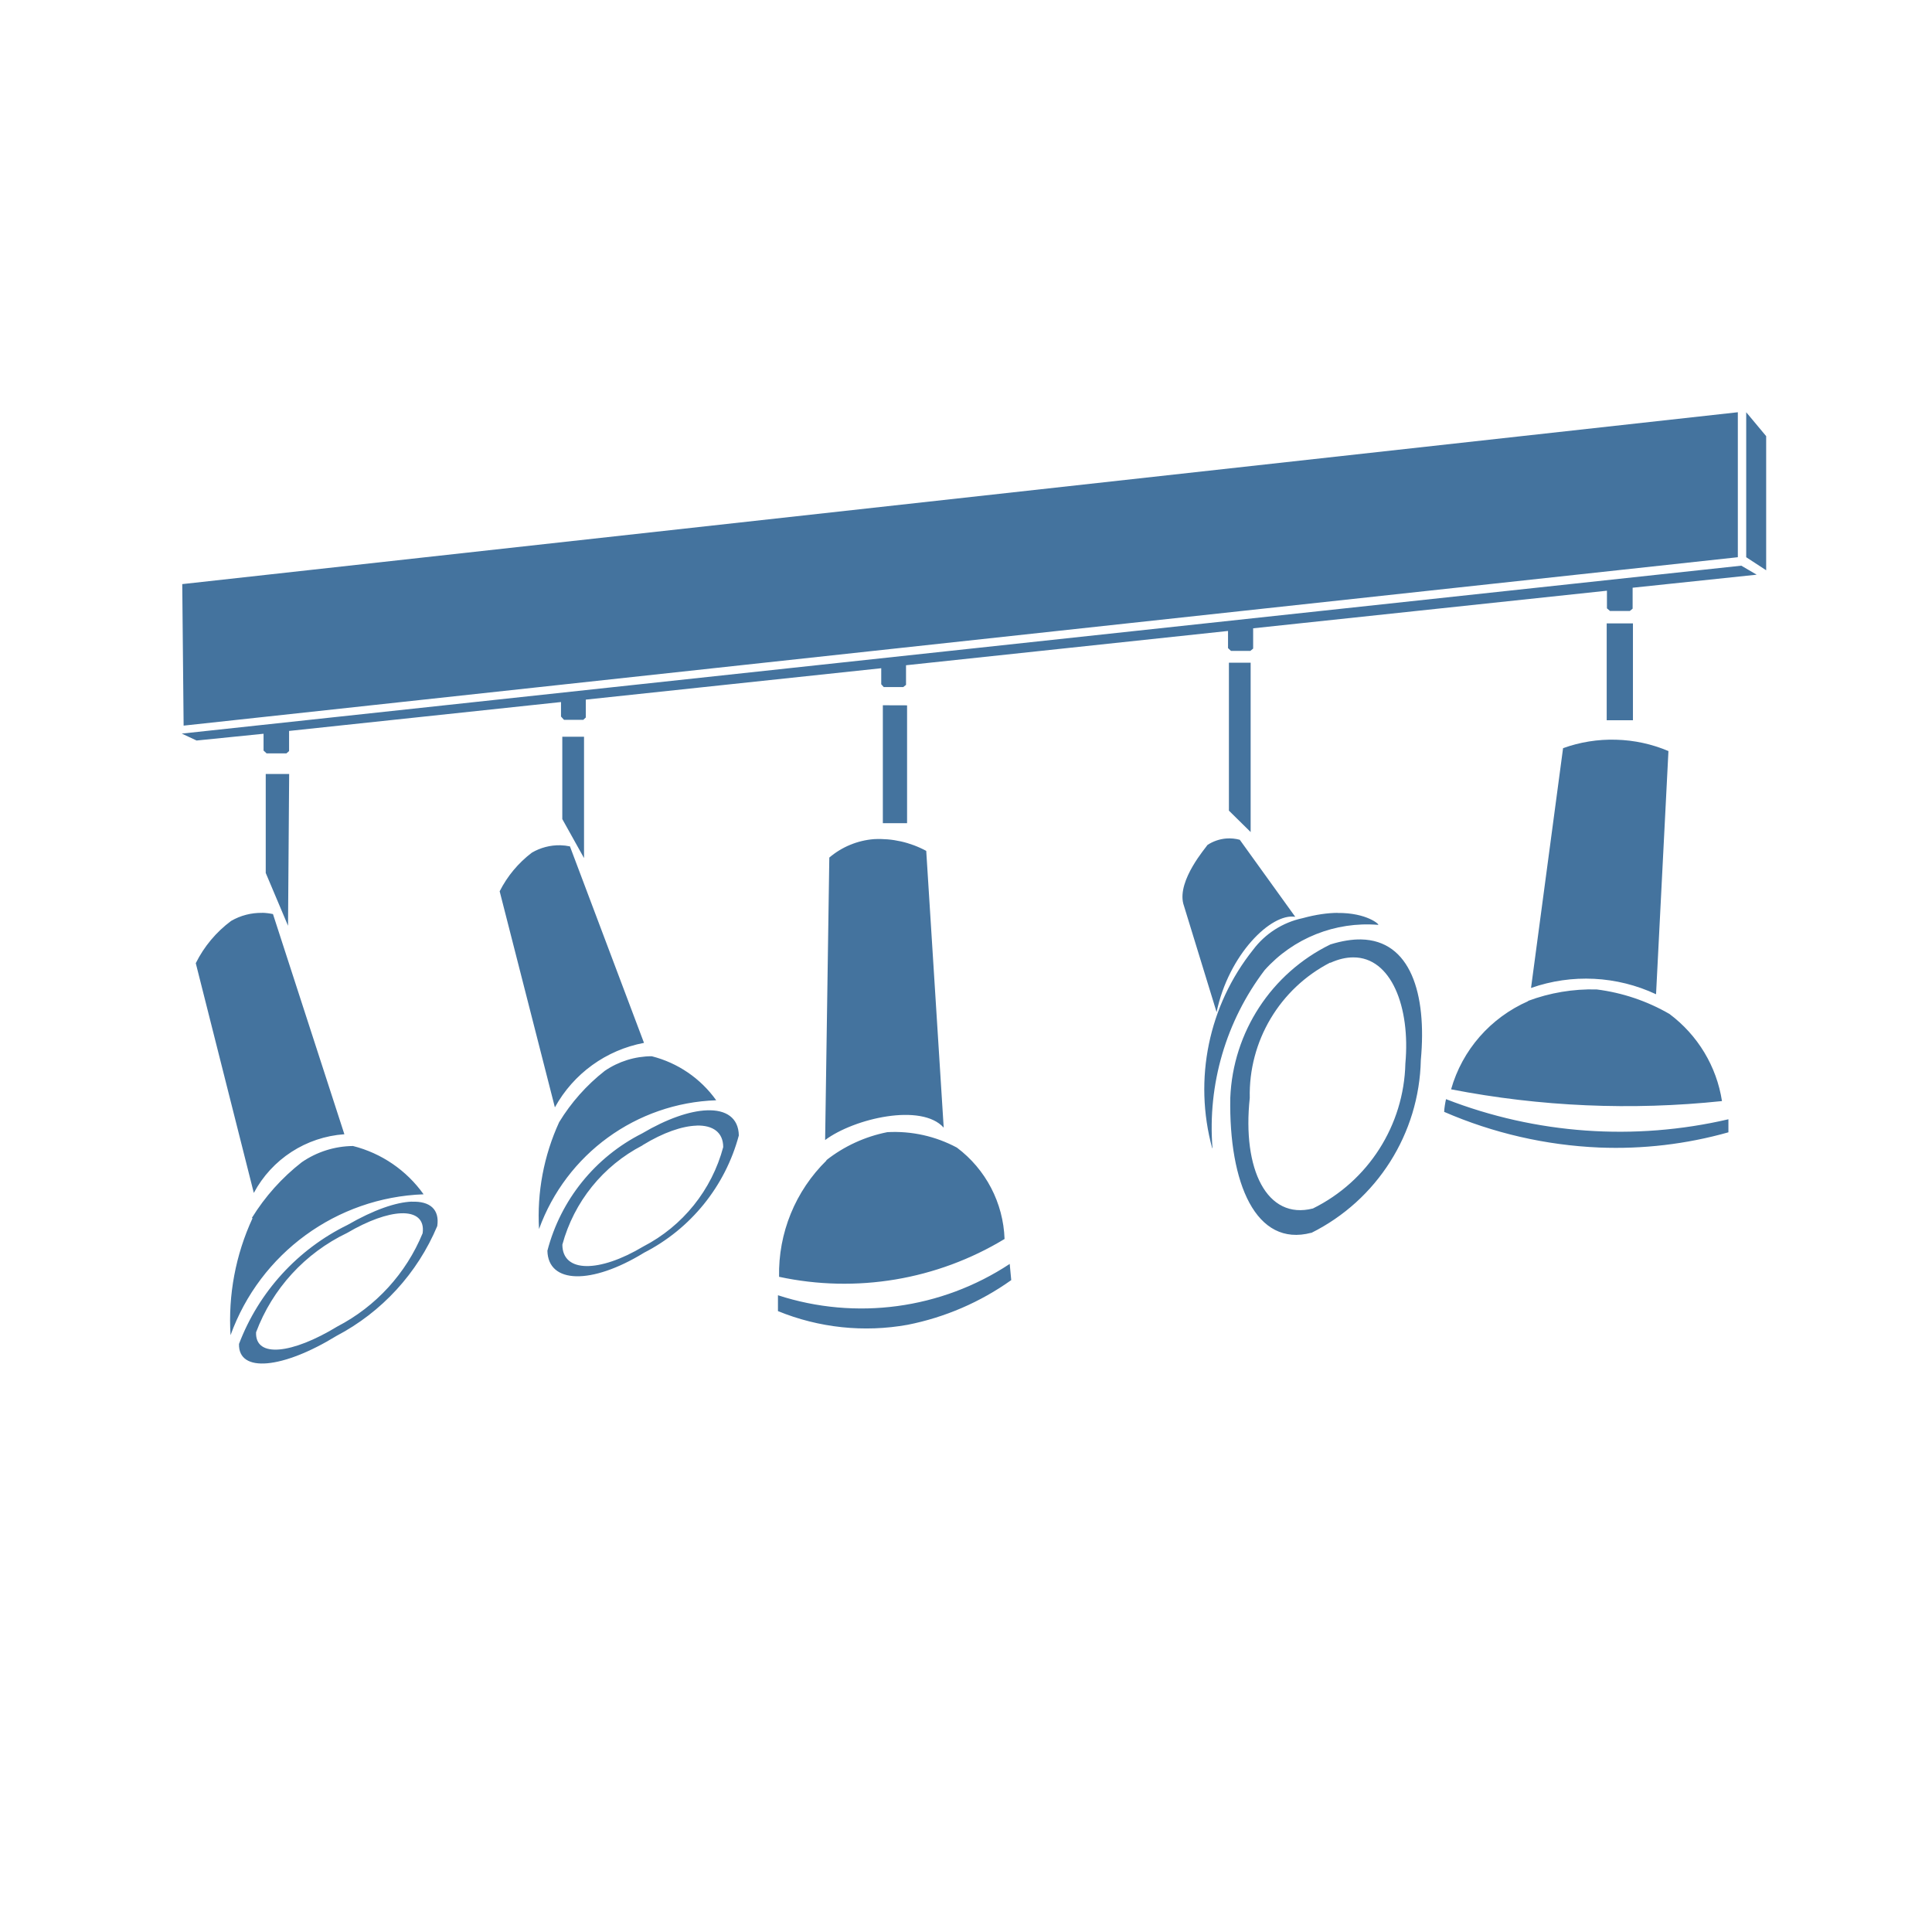
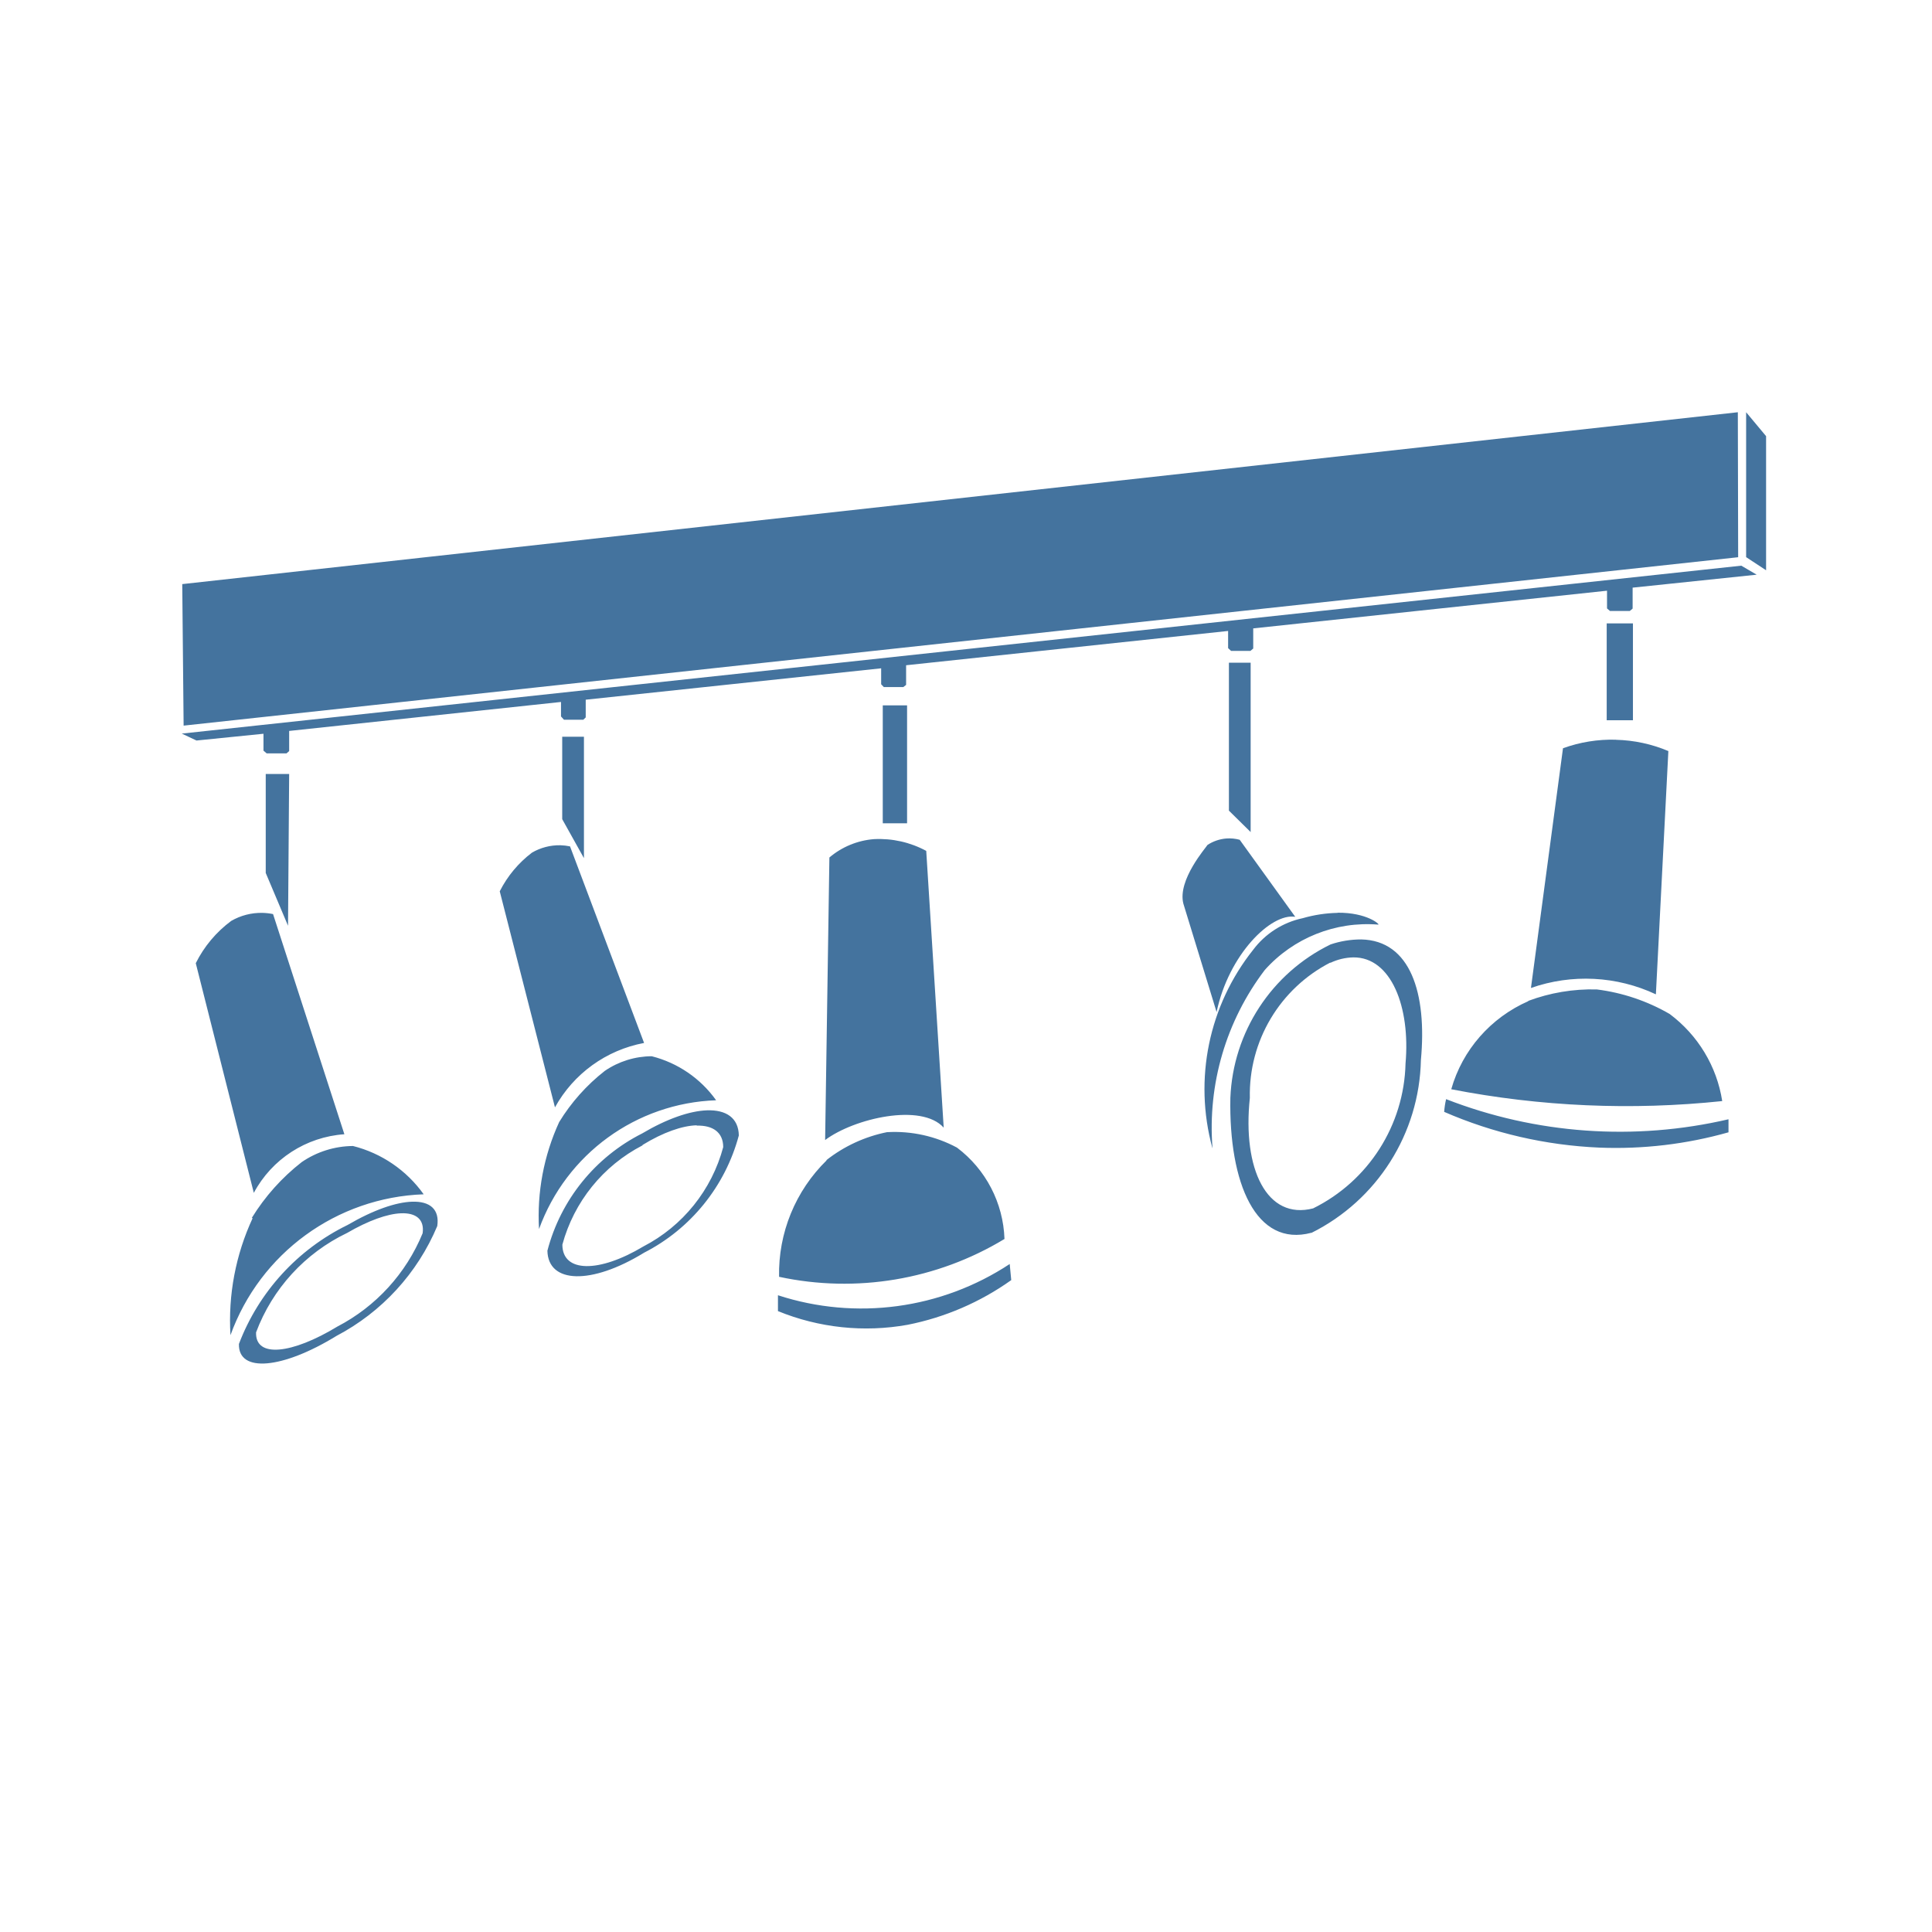
- <svg xmlns="http://www.w3.org/2000/svg" width="24px" fill="#44739e" height="24px" viewBox="0 0 24 24" version="1.1">
-   <path d="M 21.588,5.121 2.264,7.256 2.281,9.014 21.588,6.922 Z m 0.104,0 V 6.922 l 0.248,0.162 V 5.418 Z m -0.061,1.906 -19.373,2.086 0.184,0.086 0.832,-0.084 V 9.324 L 3.312,9.359 h 0.246 l 0.033,-0.029 v -0.25 L 6.969,8.721 v 0.18 l 0.037,0.041 h 0.24 l 0.031,-0.029 V 8.691 L 10.947,8.301 V 8.5 l 0.031,0.035 h 0.242 l 0.035,-0.027 V 8.264 l 4,-0.426 v 0.213 l 0.037,0.035 h 0.24 l 0.035,-0.029 V 7.805 l 4.395,-0.467 v 0.219 L 20,7.59 h 0.246 l 0.035,-0.029 V 7.301 l 1.541,-0.162 z m -1.672,0.717 v 1.203 h 0.326 v -1.203 z m -4.693,0.488 v 1.838 l 0.27,0.266 V 8.232 Z m -4.299,0.529 v 1.465 h 0.301 V 8.762 Z m -3.982,0.391 v 1.023 l 0.27,0.484 V 9.152 Z m 13.09,0.037 a 1.761,1.739 0 0 0 -0.658,0.105 l -0.398,2.979 a 2.031,2.005 0 0 1 1.553,0.078 l 0.154,-3.021 a 1.761,1.739 0 0 0 -0.65,-0.141 z M 3.301,9.615 V 10.844 L 3.578,11.5 3.592,9.615 Z M 15.234,10.416 A 0.5,0.5 0 0 0 15,10.496 c -0.016,0.029 -0.375,0.435 -0.301,0.729 l 0.414,1.348 c 0.149,-0.714 0.677,-1.234 0.977,-1.184 l -0.689,-0.957 a 0.5,0.5 0 0 0 -0.166,-0.016 z m -4.377,0.008 a 0.974,0.974 0 0 0 -0.555,0.229 L 10.25,14.162 c 0.36,-0.269 1.197,-0.463 1.473,-0.154 l -0.217,-3.438 A 1.231,1.231 0 0 0 10.857,10.424 Z M 6.959,10.5 a 0.674,0.674 0 0 0 -0.352,0.092 1.389,1.389 0 0 0 -0.4,0.48 l 0.686,2.684 A 1.6,1.6 0 0 1 8,12.955 L 7.08,10.514 A 0.674,0.674 0 0 0 6.959,10.5 Z m -3.701,0.84 a 0.744,0.744 0 0 0 -0.387,0.1 1.47,1.47 0 0 0 -0.439,0.525 l 0.721,2.854 a 1.384,1.384 0 0 1 1.125,-0.729 L 3.391,11.355 a 0.744,0.744 0 0 0 -0.133,-0.016 z m 13.357,0 c -0.122,0.001 -0.266,0.02 -0.434,0.066 a 1.038,1.038 0 0 0 -0.615,0.393 2.778,2.778 0 0 0 -0.508,2.463 h 0.004 a 3.235,3.235 0 0 1 0.648,-2.211 1.705,1.705 0 0 1 1.41,-0.562 c 0.024,0 -0.139,-0.152 -0.506,-0.148 z m 0.293,0.33 c -0.113,-0.002 -0.239,0.018 -0.381,0.062 a 2.219,2.219 0 0 0 -1.244,1.906 c -0.019,1.061 0.318,1.859 1.006,1.676 v 0.002 a 2.457,2.457 0 0 0 1.361,-2.148 c 0.077,-0.829 -0.131,-1.486 -0.742,-1.498 z m -0.098,0.223 c 0.472,-0.003 0.712,0.617 0.648,1.318 a 2.062,2.062 0 0 1 -1.148,1.801 c -0.575,0.147 -0.88,-0.491 -0.785,-1.373 a 1.844,1.844 0 0 1 1,-1.682 v 0.004 c 0.103,-0.047 0.198,-0.068 0.285,-0.068 z m 3.023,0.398 a 2.241,2.213 0 0 0 -0.852,0.143 l 0.004,0.002 a 1.72,1.698 0 0 0 -0.959,1.096 11.235,11.093 0 0 0 3.365,0.146 1.696,1.674 0 0 0 -0.652,-1.082 2.383,2.353 0 0 0 -0.906,-0.305 z M 8.096,13.121 a 1.041,1.041 0 0 0 -0.584,0.182 2.39,2.39 0 0 0 -0.566,0.637 2.8,2.8 0 0 0 -0.25,1.328 2.429,2.429 0 0 1 2.201,-1.6 1.406,1.406 0 0 0 -0.801,-0.547 z m 9.867,0.533 c -0.009,0.038 -0.023,0.121 -0.023,0.158 a 5.36,5.292 0 0 0 1.926,0.443 5.078,5.014 0 0 0 1.605,-0.189 v -0.162 a 5.883,5.809 0 0 1 -3.508,-0.25 z m -9.184,0.139 c -0.213,0.008 -0.495,0.105 -0.803,0.287 a 2.275,2.275 0 0 0 -1.176,1.457 c 0.009,0.411 0.545,0.426 1.197,0.027 A 2.306,2.306 0 0 1 8,15.562 2.306,2.306 0 0 0 9.178,14.105 c -0.004,-0.218 -0.157,-0.322 -0.398,-0.312 z m -0.125,0.189 c 0.202,-0.005 0.33,0.084 0.33,0.268 a 1.958,1.958 0 0 1 -0.992,1.234 c -0.55,0.329 -1.006,0.328 -1.006,-0.023 a 1.967,1.967 0 0 1 0.994,-1.232 l 0.004,-0.004 c 0.256,-0.157 0.492,-0.237 0.67,-0.242 z m 2.369,0.082 a 1.789,1.789 0 0 0 -0.76,0.35 h 0.006 A 1.965,1.965 0 0 0 9.678,15.861 3.847,3.847 0 0 0 12.479,15.391 1.483,1.483 0 0 0 11.887,14.256 1.638,1.638 0 0 0 11.023,14.064 Z M 4.385,14.236 A 1.144,1.144 0 0 0 3.748,14.438 2.621,2.621 0 0 0 3.129,15.129 l 0.008,0.004 a 3.019,3.019 0 0 0 -0.273,1.453 2.652,2.652 0 0 1 2.398,-1.75 1.539,1.539 0 0 0 -0.877,-0.6 z m 0.732,0.691 c -0.198,0.007 -0.475,0.102 -0.799,0.289 A 2.724,2.724 0 0 0 2.969,16.695 c -0.01,0.365 0.544,0.309 1.211,-0.1 A 2.738,2.738 0 0 0 5.432,15.23 C 5.462,15.023 5.341,14.92 5.117,14.928 Z m -0.137,0.145 c 0.19,-0.008 0.294,0.078 0.27,0.248 a 2.283,2.283 0 0 1 -1.059,1.158 c -0.56,0.341 -1.023,0.396 -1.01,0.072 A 2.241,2.241 0 0 1 4.312,15.316 c 0.267,-0.157 0.501,-0.237 0.668,-0.244 z m 7.563,0.629 a 3.346,3.346 0 0 1 -2.879,0.389 v 0.197 a 2.9,2.9 0 0 0 1.611,0.17 3.336,3.336 0 0 0 1.287,-0.555 z" />
+ <svg xmlns="http://www.w3.org/2000/svg" fill="#44739e" width="24" height="24" version="1.1" viewBox="0 0 24000 24000">
+   <path d="M21588 5121 2264 7256l17 1758 19311-2092Zm103 0v1800l248 163V5418Zm-60 1906L2258 9113l183 86 832-84v210l40 34h246l33-29v-250l3377-360v180l37 41h240l30-29v-220l3670-390V8500l33 35h242l35-27v-244l4000-426v213l37 35h240l35-30v-250l4395-468v220L20000 7590h246l35-30V7300l1541-161zm-1672 717v1203h326V7744zm-4693 488v1838l270 266V8232Zm-4300 530v1465h302V8762Zm-3982 390v1024l270 484V9152Zm13090 37a1761 1740 0 00-658 106l-398 2978a2030 2005 0 01 1552 79l155-3022a1761 1740 0 00-650-140zm-16773 426v1229l277 656 14-1885Zm11933 801a500 500 0 00-234 80c-16 30-375 435-300 729l413 1347c150-714 677-1233 977-1183l-690-957a500 500 0 00-166-16zm-4377 8a974 974 0 00-554 228l-53 3510c360-270 1197-463 1473-154l-217-3438a1231 1231 0 00-649-146ZM6960 10500a674 674 0 00-352 92 1389 1389 0 00-400 480l686 2684a1600 1600 0 01 1107-800l-920-2442a674 674 0 00-120-14Zm-3701 840a744 744 0 00-387 100 1470 1470 0 00-440 525l721 2853a1384 1384 0 01 1125-728l-886-2735a744 744 0 00-133-15zm13357 0a1680 1680 0 00-433 66 1038 1038 0 00-616 393 2778 2778 0 00-507 2460h2a3235 3235 0 01 650-2210 1705 1705 0 01 1410-563c24 0-140-151-506-148zm293 330a1187 1187 0 00-380 62 2219 2219 0 00-1245 1907c-20 1060 318 1858 1006 1675v2a2457 2457 0 00 1361-2148c77-830-130-1486-742-1498zm-97 223c470-4 710 617 648 1318a2062 2062 0 01-1148 1800c-575 148-880-490-786-1372a1844 1844 0 01 1000-1682v4a697 697 0 01 286-68zm3023 398a2241 2213 0 00-852 143l4 2a1720 1698 0 00-959 1095 11235 11093 0 00 3366 147 1696 1674 0 00-653-1082 2383 2353 0 00-906-305zm-11738 830a1041 1041 0 00-584 182 2390 2390 0 00-567 636 2800 2800 0 00-250 1329 2429 2429 0 01 2200-1600 1406 1406 0 00-800-547zm9867 533a992 992 0 00-24 158 5360 5292 0 00 1926 444 5078 5014 0 00 1606-190v-162a5883 5810 0 01-3508-250zm-9184 139c-214 8-496 105-803 287A2275 2275 0 00 6800 15537c9 410 545 426 1197 27A2306 2306 0 01 8000 15562a2306 2306 0 00 1178-1457c-4-218-157-321-399-312zm-126 190c202-6 330 84 330 267a1958 1958 0 01-992 1234c-550 330-1006 328-1006-23a1967 1967 0 01 994-1232l4-7c256-157 492-238 670-243zm2370 80a1789 1789 0 00-760 350h6a1965 1965 0 00-592 1448 3847 3847 0 00 2800-470 1483 1483 0 00-590-1135 1638 1638 0 00-865-192Zm-6640 173a1144 1144 0 00-636 200 2621 2621 0 00-620 693l10 4a3019 3019 0 00-275 1453 2652 2652 0 01 2400-1750 1539 1539 0 00-878-600zm733 692c-198 7-475 100-799 289a2724 2724 0 00-1350 1478c-10 365 545 310 1212-100a2738 2738 0 00 1252-1365c30-207-90-310-315-302Zm-137 144c190-8 294 78 270 248a2283 2283 0 01-1059 1159c-560 340-1022 396-1010 72a2241 2241 0 01 1131-1235c268-156 501-237 668-244zm7563 630a3346 3346 0 01-2879 388v197a2900 2900 0 00 1611 170 3336 3336 0 00 1287-555" />
</svg>
